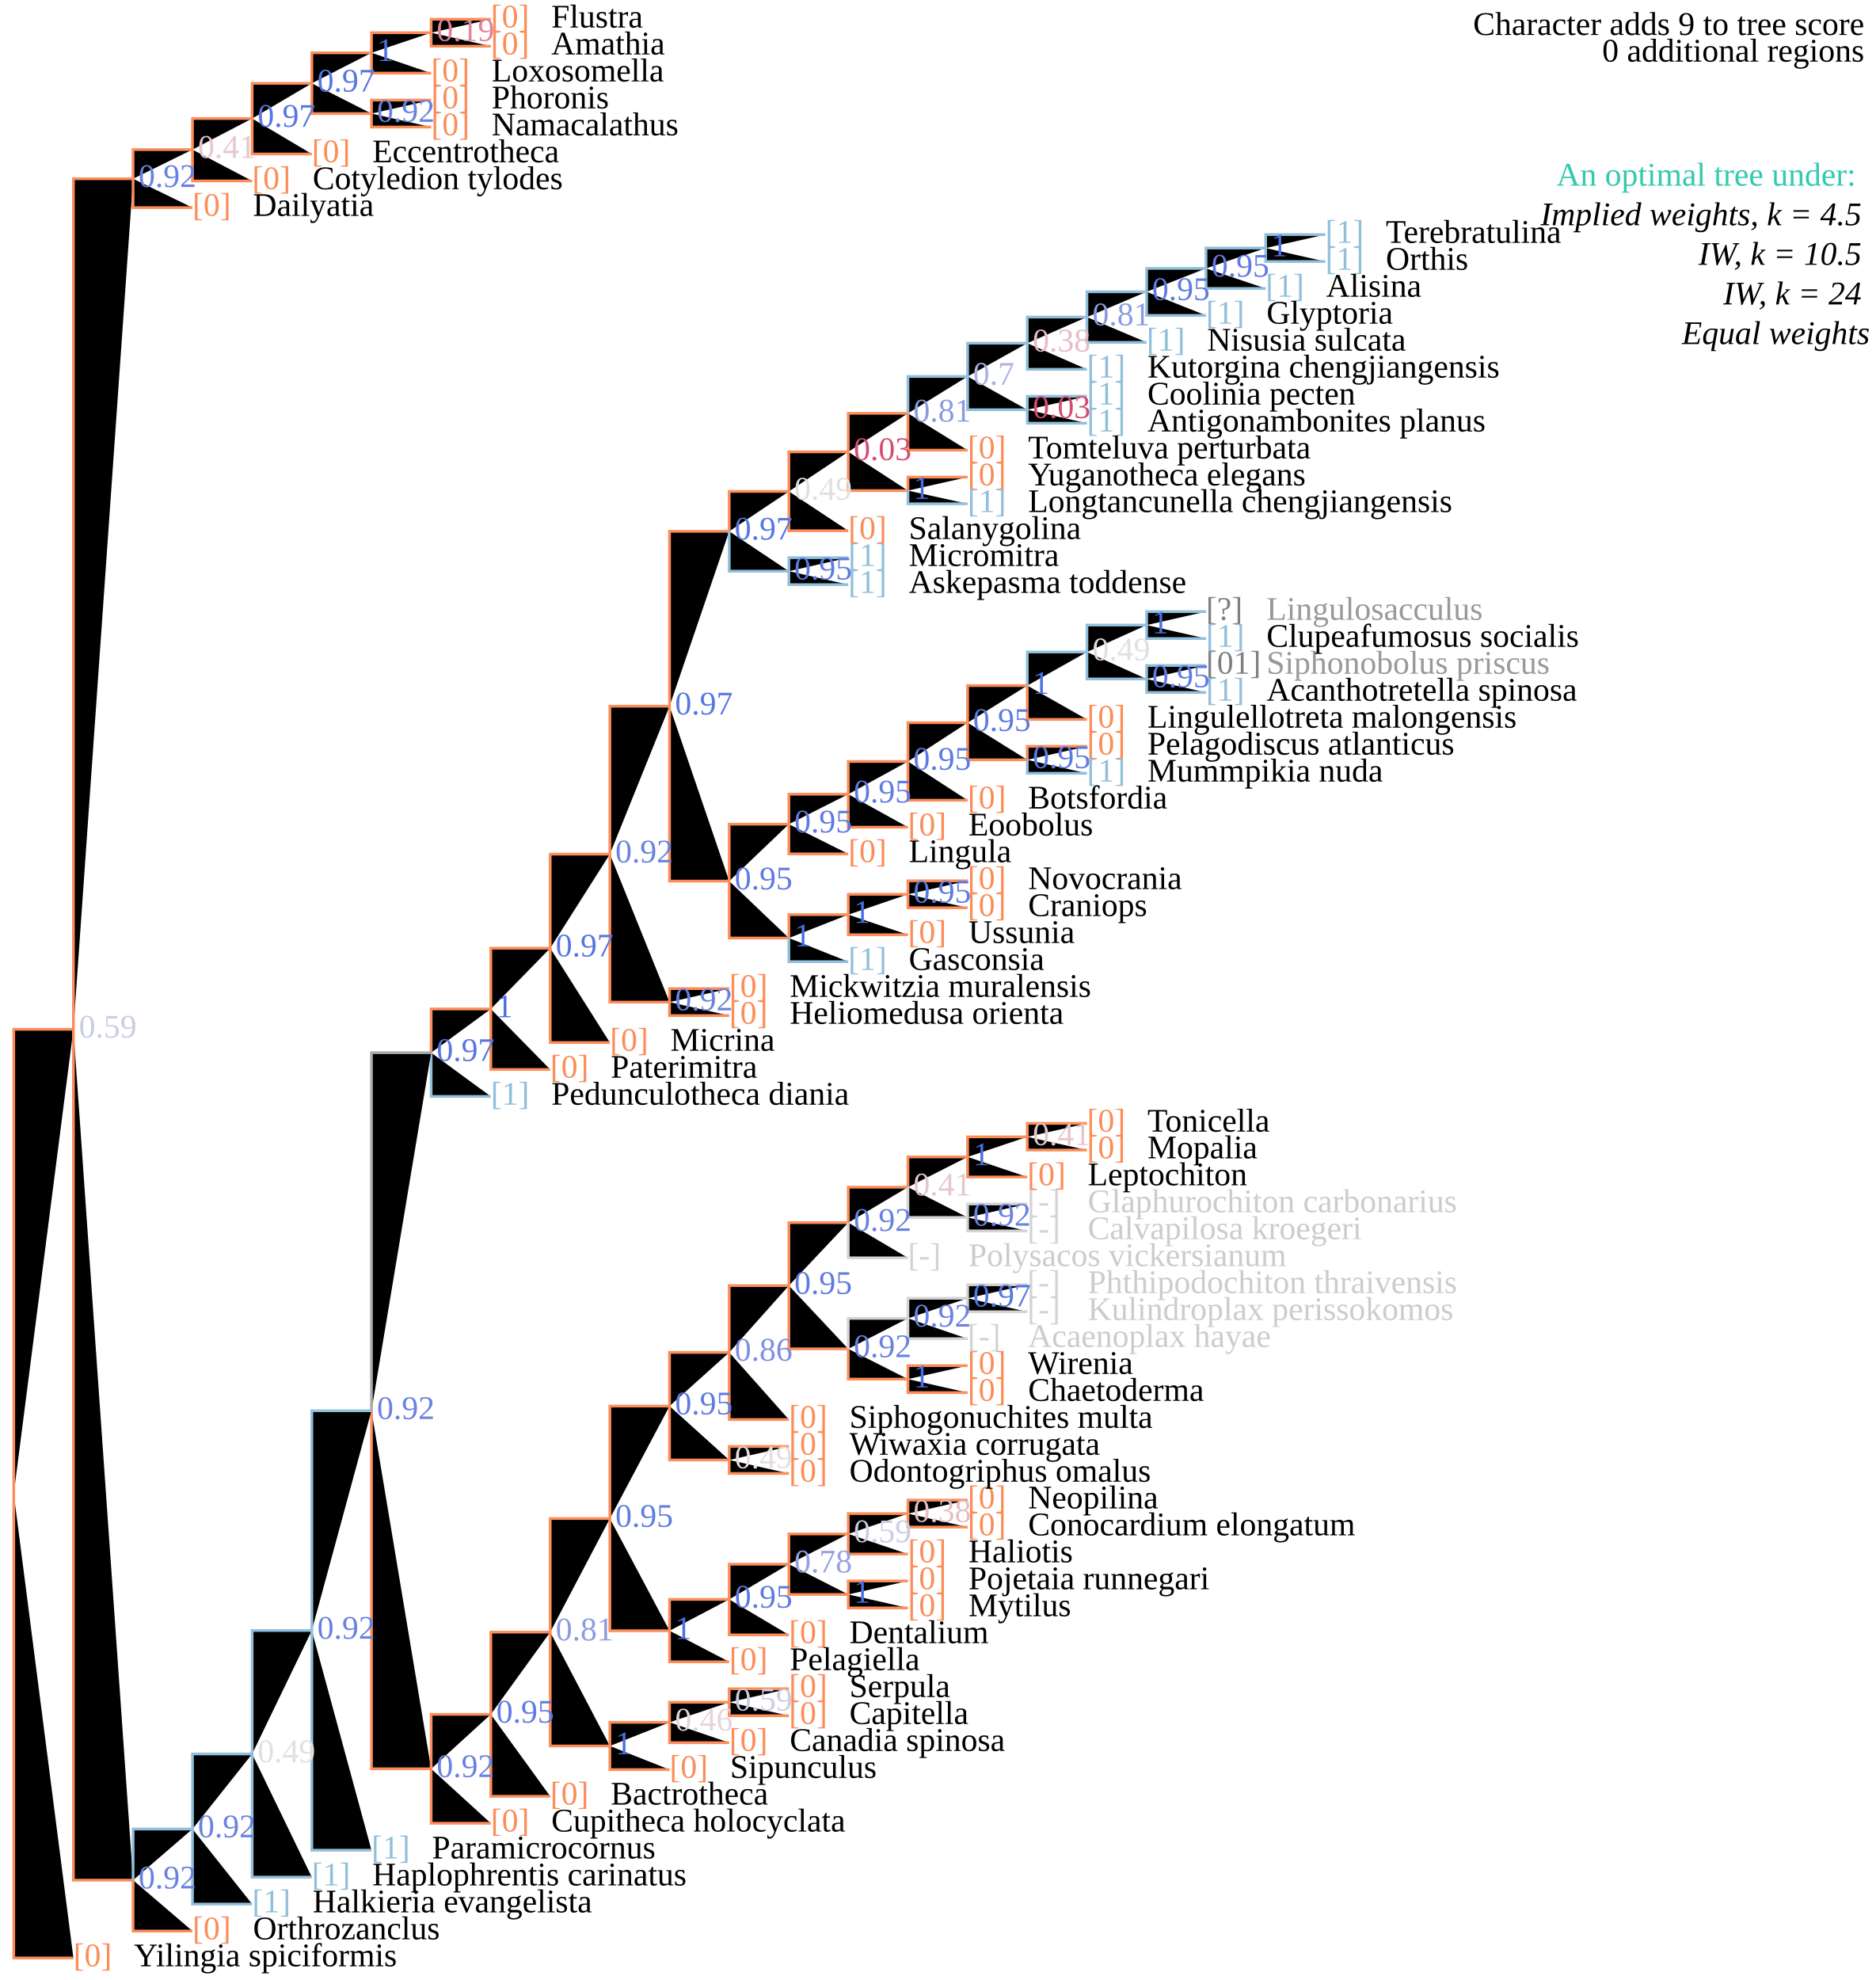
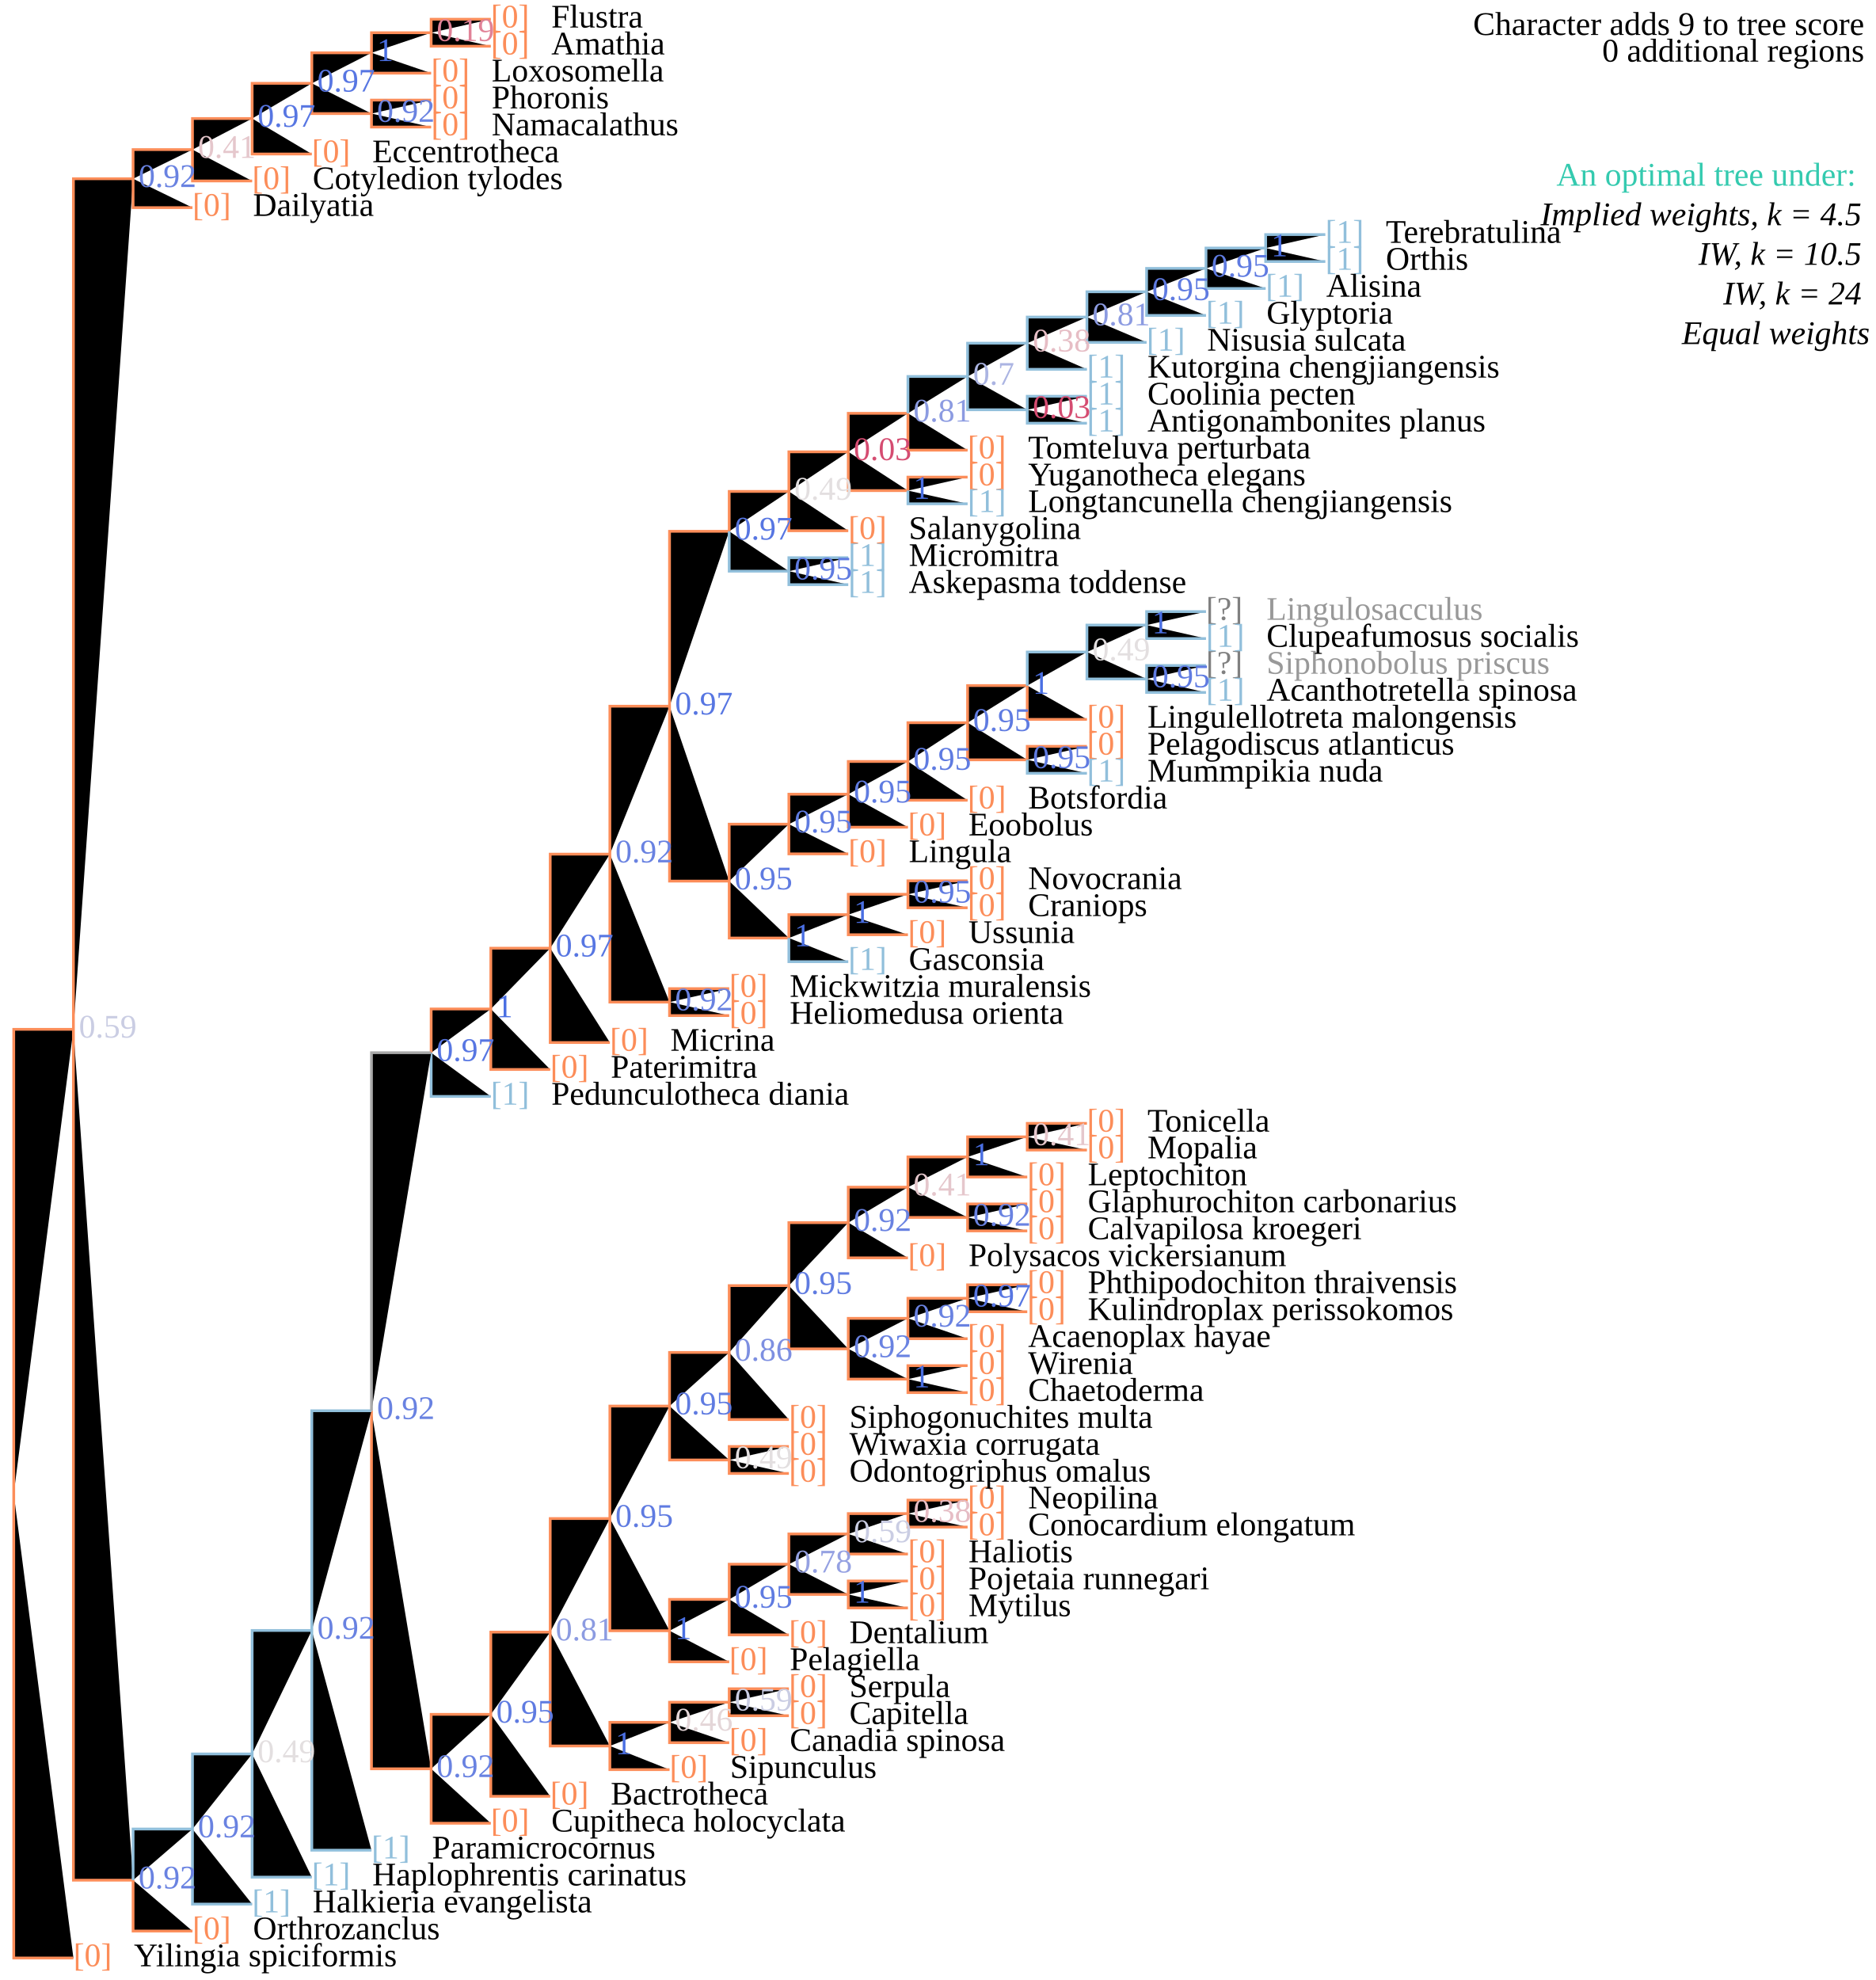
<svg xmlns="http://www.w3.org/2000/svg" version="1.1" viewBox="0 0 682 720" preserveAspectRatio="xMidYMid meet" class="tree" data-char="153">
  <text x="678" y="12.7" text-anchor="end" class="stepsLabel">Character adds <tspan class="score">9</tspan> to tree score</text>
  <text x="678" y="22.4" text-anchor="end" class="stepsLabel">
    <tspan class="score">0</tspan> additional regions</text>
  <text x="678" y="32.1" text-anchor="end" class="stepsLabel" />
  <text x="678" y="51.5" text-anchor="end" class="stepsLabel">
    <tspan dy="16" fill="#34caaf">An optimal tree under:</tspan>
    <tspan x="680" style="font-style:italic" class="notThisAn" dy="1.2em">Implied weights, k = 4.5</tspan>
    <tspan x="680" style="font-style:italic" class="notThisAn" dy="1.2em">IW, k = 10.5</tspan>
    <tspan x="680" style="font-style:italic" class="notThisAn" dy="1.2em">IW, k = 24</tspan>
    <tspan x="680" style="font-style:italic" class="thisAn" dy="1.2em">Equal weights</tspan>
  </text>
  <text x="286.9" y="617.1" fill="#fc8d59" class="flag">[0]</text>
  <text x="308.9" y="617.1" fill="#000" class="taxonLabel">Serpula</text>
  <text x="286.9" y="626.9" fill="#fc8d59" class="flag">[0]</text>
  <text x="308.9" y="626.9" fill="#000" class="taxonLabel">Capitella</text>
  <text x="265.2" y="636.7" fill="#fc8d59" class="flag">[0]</text>
  <text x="287.2" y="636.7" fill="#000" class="taxonLabel">Canadia spinosa</text>
  <text x="243.5" y="646.5" fill="#fc8d59" class="flag">[0]</text>
  <text x="265.5" y="646.5" fill="#000" class="taxonLabel">Sipunculus</text>
  <text x="330.2" y="577.9" fill="#fc8d59" class="flag">[0]</text>
  <text x="352.2" y="577.9" fill="#000" class="taxonLabel">Pojetaia runnegari</text>
  <text x="330.2" y="587.7" fill="#fc8d59" class="flag">[0]</text>
  <text x="352.2" y="587.7" fill="#000" class="taxonLabel">Mytilus</text>
  <text x="351.9" y="548.5" fill="#fc8d59" class="flag">[0]</text>
  <text x="373.9" y="548.5" fill="#000" class="taxonLabel">Neopilina</text>
  <text x="351.9" y="558.3" fill="#fc8d59" class="flag">[0]</text>
  <text x="373.9" y="558.3" fill="#000" class="taxonLabel">Conocardium elongatum</text>
  <text x="330.2" y="568.1" fill="#fc8d59" class="flag">[0]</text>
  <text x="352.2" y="568.1" fill="#000" class="taxonLabel">Haliotis</text>
  <text x="286.9" y="597.5" fill="#fc8d59" class="flag">[0]</text>
  <text x="308.9" y="597.5" fill="#000" class="taxonLabel">Dentalium</text>
  <text x="265.2" y="607.3" fill="#fc8d59" class="flag">[0]</text>
  <text x="287.2" y="607.3" fill="#000" class="taxonLabel">Pelagiella</text>
  <text x="286.9" y="529" fill="#fc8d59" class="flag">[0]</text>
  <text x="308.9" y="529" fill="#000" class="taxonLabel">Wiwaxia corrugata</text>
  <text x="286.9" y="538.8" fill="#fc8d59" class="flag">[0]</text>
  <text x="308.9" y="538.8" fill="#000" class="taxonLabel">Odontogriphus omalus</text>
  <text x="351.9" y="499.6" fill="#fc8d59" class="flag">[0]</text>
  <text x="373.9" y="499.6" fill="#000" class="taxonLabel">Wirenia</text>
  <text x="351.9" y="509.4" fill="#fc8d59" class="flag">[0]</text>
  <text x="373.9" y="509.4" fill="#000" class="taxonLabel">Chaetoderma</text>
-   <text x="373.6" y="470.2" fill="lightgrey" class="flag">[-]</text>
-   <text x="395.6" y="470.2" fill="#ccc" class="taxonLabel">Phthipodochiton thraivensis</text>
-   <text x="373.6" y="480" fill="lightgrey" class="flag">[-]</text>
-   <text x="395.6" y="480" fill="#ccc" class="taxonLabel">Kulindroplax perissokomos</text>
-   <text x="351.9" y="489.8" fill="lightgrey" class="flag">[-]</text>
-   <text x="373.9" y="489.8" fill="#ccc" class="taxonLabel">Acaenoplax hayae</text>
-   <text x="373.6" y="440.8" fill="lightgrey" class="flag">[-]</text>
-   <text x="395.6" y="440.8" fill="#ccc" class="taxonLabel">Glaphurochiton carbonarius</text>
-   <text x="373.6" y="450.6" fill="lightgrey" class="flag">[-]</text>
-   <text x="395.6" y="450.6" fill="#ccc" class="taxonLabel">Calvapilosa kroegeri</text>
+   <text x="373.6" y="470.2" fill="#fc8d59" class="flag">[0]</text>
+   <text x="395.6" y="470.2" fill="#000" class="taxonLabel">Phthipodochiton thraivensis</text>
+   <text x="373.6" y="480" fill="#fc8d59" class="flag">[0]</text>
+   <text x="395.6" y="480" fill="#000" class="taxonLabel">Kulindroplax perissokomos</text>
+   <text x="351.9" y="489.8" fill="#fc8d59" class="flag">[0]</text>
+   <text x="373.9" y="489.8" fill="#000" class="taxonLabel">Acaenoplax hayae</text>
+   <text x="373.6" y="440.8" fill="#fc8d59" class="flag">[0]</text>
+   <text x="395.6" y="440.8" fill="#000" class="taxonLabel">Glaphurochiton carbonarius</text>
+   <text x="373.6" y="450.6" fill="#fc8d59" class="flag">[0]</text>
+   <text x="395.6" y="450.6" fill="#000" class="taxonLabel">Calvapilosa kroegeri</text>
  <text x="395.3" y="411.5" fill="#fc8d59" class="flag">[0]</text>
  <text x="417.3" y="411.5" fill="#000" class="taxonLabel">Tonicella</text>
  <text x="395.3" y="421.2" fill="#fc8d59" class="flag">[0]</text>
  <text x="417.3" y="421.2" fill="#000" class="taxonLabel">Mopalia</text>
  <text x="373.6" y="431" fill="#fc8d59" class="flag">[0]</text>
  <text x="395.6" y="431" fill="#000" class="taxonLabel">Leptochiton</text>
-   <text x="330.2" y="460.4" fill="lightgrey" class="flag">[-]</text>
-   <text x="352.2" y="460.4" fill="#ccc" class="taxonLabel">Polysacos vickersianum</text>
+   <text x="330.2" y="460.4" fill="#fc8d59" class="flag">[0]</text>
+   <text x="352.2" y="460.4" fill="#000" class="taxonLabel">Polysacos vickersianum</text>
  <text x="286.9" y="519.2" fill="#fc8d59" class="flag">[0]</text>
  <text x="308.9" y="519.2" fill="#000" class="taxonLabel">Siphogonuchites multa</text>
  <text x="200.1" y="656.2" fill="#fc8d59" class="flag">[0]</text>
  <text x="222.1" y="656.2" fill="#000" class="taxonLabel">Bactrotheca</text>
  <text x="178.5" y="666" fill="#fc8d59" class="flag">[0]</text>
  <text x="200.5" y="666" fill="#000" class="taxonLabel">Cupitheca holocyclata</text>
  <text x="265.2" y="362.5" fill="#fc8d59" class="flag">[0]</text>
  <text x="287.2" y="362.5" fill="#000" class="taxonLabel">Mickwitzia muralensis</text>
  <text x="265.2" y="372.3" fill="#fc8d59" class="flag">[0]</text>
  <text x="287.2" y="372.3" fill="#000" class="taxonLabel">Heliomedusa orienta</text>
  <text x="351.9" y="323.3" fill="#fc8d59" class="flag">[0]</text>
  <text x="373.9" y="323.3" fill="#000" class="taxonLabel">Novocrania</text>
  <text x="351.9" y="333.1" fill="#fc8d59" class="flag">[0]</text>
  <text x="373.9" y="333.1" fill="#000" class="taxonLabel">Craniops</text>
  <text x="330.2" y="342.9" fill="#fc8d59" class="flag">[0]</text>
  <text x="352.2" y="342.9" fill="#000" class="taxonLabel">Ussunia</text>
  <text x="308.5" y="352.7" fill="#91bfdb" class="flag">[1]</text>
  <text x="330.5" y="352.7" fill="#000" class="taxonLabel">Gasconsia</text>
  <text x="395.3" y="274.4" fill="#fc8d59" class="flag">[0]</text>
  <text x="417.3" y="274.4" fill="#000" class="taxonLabel">Pelagodiscus atlanticus</text>
  <text x="395.3" y="284.2" fill="#91bfdb" class="flag">[1]</text>
  <text x="417.3" y="284.2" fill="#000" class="taxonLabel">Mummpikia nuda</text>
-   <text x="438.6" y="245" fill="grey" class="flag">[01]</text>
+   <text x="438.6" y="245" fill="grey" class="flag">[?]</text>
  <text x="460.6" y="245" fill="#999" class="taxonLabel">Siphonobolus priscus</text>
  <text x="438.6" y="254.8" fill="#91bfdb" class="flag">[1]</text>
  <text x="460.6" y="254.8" fill="#000" class="taxonLabel">Acanthotretella spinosa</text>
  <text x="438.6" y="225.4" fill="grey" class="flag">[?]</text>
  <text x="460.6" y="225.4" fill="#999" class="taxonLabel">Lingulosacculus</text>
  <text x="438.6" y="235.2" fill="#91bfdb" class="flag">[1]</text>
  <text x="460.6" y="235.2" fill="#000" class="taxonLabel">Clupeafumosus socialis</text>
  <text x="395.3" y="264.6" fill="#fc8d59" class="flag">[0]</text>
  <text x="417.3" y="264.6" fill="#000" class="taxonLabel">Lingulellotreta malongensis</text>
  <text x="351.9" y="294" fill="#fc8d59" class="flag">[0]</text>
  <text x="373.9" y="294" fill="#000" class="taxonLabel">Botsfordia</text>
  <text x="330.2" y="303.8" fill="#fc8d59" class="flag">[0]</text>
  <text x="352.2" y="303.8" fill="#000" class="taxonLabel">Eoobolus</text>
  <text x="308.5" y="313.5" fill="#fc8d59" class="flag">[0]</text>
  <text x="330.5" y="313.5" fill="#000" class="taxonLabel">Lingula</text>
  <text x="308.5" y="205.8" fill="#91bfdb" class="flag">[1]</text>
  <text x="330.5" y="205.8" fill="#000" class="taxonLabel">Micromitra</text>
  <text x="308.5" y="215.6" fill="#91bfdb" class="flag">[1]</text>
  <text x="330.5" y="215.6" fill="#000" class="taxonLabel">Askepasma toddense</text>
  <text x="351.9" y="176.5" fill="#fc8d59" class="flag">[0]</text>
  <text x="373.9" y="176.5" fill="#000" class="taxonLabel">Yuganotheca elegans</text>
  <text x="351.9" y="186.2" fill="#91bfdb" class="flag">[1]</text>
  <text x="373.9" y="186.2" fill="#000" class="taxonLabel">Longtancunella chengjiangensis</text>
  <text x="395.3" y="147.1" fill="#91bfdb" class="flag">[1]</text>
  <text x="417.3" y="147.1" fill="#000" class="taxonLabel">Coolinia pecten</text>
  <text x="395.3" y="156.9" fill="#91bfdb" class="flag">[1]</text>
  <text x="417.3" y="156.9" fill="#000" class="taxonLabel">Antigonambonites planus</text>
  <text x="482" y="88.3" fill="#91bfdb" class="flag">[1]</text>
  <text x="504" y="88.3" fill="#000" class="taxonLabel">Terebratulina</text>
  <text x="482" y="98.1" fill="#91bfdb" class="flag">[1]</text>
  <text x="504" y="98.1" fill="#000" class="taxonLabel">Orthis</text>
  <text x="460.3" y="107.9" fill="#91bfdb" class="flag">[1]</text>
  <text x="482.3" y="107.9" fill="#000" class="taxonLabel">Alisina</text>
  <text x="438.6" y="117.7" fill="#91bfdb" class="flag">[1]</text>
  <text x="460.6" y="117.7" fill="#000" class="taxonLabel">Glyptoria</text>
  <text x="417" y="127.5" fill="#91bfdb" class="flag">[1]</text>
  <text x="439" y="127.5" fill="#000" class="taxonLabel">Nisusia sulcata</text>
  <text x="395.3" y="137.3" fill="#91bfdb" class="flag">[1]</text>
  <text x="417.3" y="137.3" fill="#000" class="taxonLabel">Kutorgina chengjiangensis</text>
  <text x="351.9" y="166.7" fill="#fc8d59" class="flag">[0]</text>
  <text x="373.9" y="166.7" fill="#000" class="taxonLabel">Tomteluva perturbata</text>
  <text x="308.5" y="196" fill="#fc8d59" class="flag">[0]</text>
  <text x="330.5" y="196" fill="#000" class="taxonLabel">Salanygolina</text>
  <text x="221.8" y="382.1" fill="#fc8d59" class="flag">[0]</text>
  <text x="243.8" y="382.1" fill="#000" class="taxonLabel">Micrina</text>
  <text x="200.1" y="391.9" fill="#fc8d59" class="flag">[0]</text>
  <text x="222.1" y="391.9" fill="#000" class="taxonLabel">Paterimitra</text>
  <text x="178.5" y="401.7" fill="#91bfdb" class="flag">[1]</text>
  <text x="200.5" y="401.7" fill="#000" class="taxonLabel">Pedunculotheca diania</text>
  <text x="135.1" y="675.8" fill="#91bfdb" class="flag">[1]</text>
  <text x="157.1" y="675.8" fill="#000" class="taxonLabel">Paramicrocornus</text>
  <text x="113.4" y="685.6" fill="#91bfdb" class="flag">[1]</text>
  <text x="135.4" y="685.6" fill="#000" class="taxonLabel">Haplophrentis carinatus</text>
  <text x="91.7" y="695.4" fill="#91bfdb" class="flag">[1]</text>
  <text x="113.7" y="695.4" fill="#000" class="taxonLabel">Halkieria evangelista</text>
  <text x="70" y="705.2" fill="#fc8d59" class="flag">[0]</text>
  <text x="92" y="705.2" fill="#000" class="taxonLabel">Orthrozanclus</text>
  <text x="156.8" y="39.4" fill="#fc8d59" class="flag">[0]</text>
  <text x="178.8" y="39.4" fill="#000" class="taxonLabel">Phoronis</text>
  <text x="156.8" y="49.2" fill="#fc8d59" class="flag">[0]</text>
  <text x="178.8" y="49.2" fill="#000" class="taxonLabel">Namacalathus</text>
  <text x="178.5" y="10" fill="#fc8d59" class="flag">[0]</text>
  <text x="200.5" y="10" fill="#000" class="taxonLabel">Flustra</text>
  <text x="178.5" y="19.8" fill="#fc8d59" class="flag">[0]</text>
  <text x="200.5" y="19.8" fill="#000" class="taxonLabel">Amathia</text>
  <text x="156.8" y="29.6" fill="#fc8d59" class="flag">[0]</text>
  <text x="178.8" y="29.6" fill="#000" class="taxonLabel">Loxosomella</text>
  <text x="113.4" y="59" fill="#fc8d59" class="flag">[0]</text>
  <text x="135.4" y="59" fill="#000" class="taxonLabel">Eccentrotheca</text>
  <text x="91.7" y="68.8" fill="#fc8d59" class="flag">[0]</text>
  <text x="113.7" y="68.8" fill="#000" class="taxonLabel">Cotyledion tylodes</text>
  <text x="70" y="78.5" fill="#fc8d59" class="flag">[0]</text>
  <text x="92" y="78.5" fill="#000" class="taxonLabel">Dailyatia</text>
  <text x="26.7" y="715" fill="#fc8d59" class="flag">[0]</text>
  <text x="48.7" y="715" fill="#000" class="taxonLabel">Yilingia spiciformis</text>
-   <path d="M5,543.2V374.3H26.7M26.7,374.3V65H48.4M48.4,65V54.4H70M70,54.4V43.1H91.7M91.7,43.1V30.3H113.4M113.4,30.3V19.2H135.1M135.1,19.2V11.9H156.8M156.8,11.9V7H178.5M156.8,11.9V16.8H178.5M135.1,19.2V26.6H156.8M113.4,30.3V41.3H135.1M135.1,41.3V36.4H156.8M135.1,41.3V46.2H156.8M91.7,43.1V56H113.4M70,54.4V65.8H91.7M48.4,65V75.5H70M26.7,374.3V683.7H48.4M156.8,382.8V366.9H178.5M178.5,366.9V344.8H200.1M200.1,344.8V310.6H221.8M221.8,310.6V256.8H243.5M243.5,256.8V193.2H265.2M265.2,193.2V178.7H286.9M286.9,178.7V164.3H308.5M308.5,164.3V150.3H330.2M330.2,150.3V163.7H351.9M308.5,164.3V178.4H330.2M330.2,178.4V173.5H351.9M286.9,178.7V193H308.5M243.5,256.8V320.4H265.2M265.2,320.4V299.7H286.9M286.9,299.7V288.8H308.5M308.5,288.8V276.9H330.2M330.2,276.9V262.8H351.9M351.9,262.8V249.3H373.6M373.6,249.3V261.6H395.3M351.9,262.8V276.3H373.6M373.6,276.3V271.4H395.3M330.2,276.9V291H351.9M308.5,288.8V300.8H330.2M286.9,299.7V310.5H308.5M265.2,320.4V341.1H286.9M286.9,341.1V332.6H308.5M308.5,332.6V325.2H330.2M330.2,325.2V320.3H351.9M330.2,325.2V330.1H351.9M308.5,332.6V339.9H330.2M221.8,310.6V364.4H243.5M243.5,364.4V359.5H265.2M243.5,364.4V369.3H265.2M200.1,344.8V379.1H221.8M178.5,366.9V388.9H200.1M135.1,513V643.2H156.8M156.8,643.2V623.4H178.5M178.5,623.4V593.5H200.1M200.1,593.5V552.2H221.8M221.8,552.2V511.3H243.5M243.5,511.3V491.8H265.2M265.2,491.8V467.5H286.9M286.9,467.5V444.6H308.5M308.5,444.6V431.7H330.2M330.2,431.7V420.7H351.9M351.9,420.7V413.4H373.6M373.6,413.4V408.5H395.3M373.6,413.4V418.2H395.3M351.9,420.7V428H373.6M286.9,467.5V490.5H308.5M308.5,490.5V501.5H330.2M330.2,501.5V496.6H351.9M330.2,501.5V506.4H351.9M265.2,491.8V516.2H286.9M243.5,511.3V530.9H265.2M265.2,530.9V526H286.9M265.2,530.9V535.8H286.9M221.8,552.2V593H243.5M243.5,593V581.6H265.2M265.2,581.6V568.8H286.9M286.9,568.8V557.8H308.5M308.5,557.8V550.4H330.2M330.2,550.4V545.5H351.9M330.2,550.4V555.3H351.9M308.5,557.8V565.1H330.2M286.9,568.8V579.8H308.5M308.5,579.8V574.9H330.2M308.5,579.8V584.7H330.2M265.2,581.6V594.5H286.9M243.5,593V604.3H265.2M200.1,593.5V634.9H221.8M221.8,634.9V626.3H243.5M243.5,626.3V619H265.2M265.2,619V614.1H286.9M265.2,619V623.9H286.9M243.5,626.3V633.7H265.2M221.8,634.9V643.5H243.5M178.5,623.4V653.2H200.1M156.8,643.2V663H178.5M48.4,683.7V702.2H70M5,543.2V712H26.7" stroke="#fc8d59" />
+   <path d="M5,543.2V374.3H26.7M26.7,374.3V65H48.4M48.4,65V54.4H70M70,54.4V43.1H91.7M91.7,43.1V30.3H113.4M113.4,30.3V19.2H135.1M135.1,19.2V11.9H156.8M156.8,11.9V7H178.5M156.8,11.9V16.8H178.5M135.1,19.2V26.6H156.8M113.4,30.3V41.3H135.1M135.1,41.3V36.4H156.8M135.1,41.3V46.2H156.8M91.7,43.1V56H113.4M70,54.4V65.8H91.7M48.4,65V75.5H70M26.7,374.3V683.7H48.4M156.8,382.8V366.9H178.5M178.5,366.9V344.8H200.1M200.1,344.8V310.6H221.8M221.8,310.6V256.8H243.5M243.5,256.8V193.2H265.2M265.2,193.2V178.7H286.9M286.9,178.7V164.3H308.5M308.5,164.3V150.3H330.2M330.2,150.3V163.7H351.9M308.5,164.3V178.4H330.2M330.2,178.4V173.5H351.9M286.9,178.7V193H308.5M243.5,256.8V320.4H265.2M265.2,320.4V299.7H286.9M286.9,299.7V288.8H308.5M308.5,288.8V276.9H330.2M330.2,276.9V262.8H351.9M351.9,262.8V249.3H373.6M373.6,249.3V261.6H395.3M351.9,262.8V276.3H373.6M373.6,276.3V271.4H395.3M330.2,276.9V291H351.9M308.5,288.8V300.8H330.2M286.9,299.7V310.5H308.5M265.2,320.4V341.1H286.9M286.9,341.1V332.6H308.5M308.5,332.6V325.2H330.2M330.2,325.2V320.3H351.9M330.2,325.2V330.1H351.9M308.5,332.6V339.9H330.2M221.8,310.6V364.4H243.5M243.5,364.4V359.5H265.2M243.5,364.4V369.3H265.2M200.1,344.8V379.1H221.8M178.5,366.9V388.9H200.1M135.1,513V643.2H156.8M156.8,643.2V623.4H178.5M178.5,623.4V593.5H200.1M200.1,593.5V552.2H221.8M221.8,552.2V511.3H243.5M243.5,511.3V491.8H265.2M265.2,491.8V467.5H286.9M286.9,467.5V444.6H308.5M308.5,444.6V431.7H330.2M330.2,431.7V420.7H351.9M351.9,420.7V413.4H373.6M373.6,413.4V408.5H395.3M373.6,413.4V418.2H395.3M351.9,420.7V428H373.6M330.2,431.7V442.7H351.9M351.9,442.7V437.8H373.6M351.9,442.7V447.6H373.6M308.5,444.6V457.4H330.2M286.9,467.5V490.5H308.5M308.5,490.5V479.4H330.2M330.2,479.4V472.1H351.9M351.9,472.1V467.2H373.6M351.9,472.1V477H373.6M330.2,479.4V486.8H351.9M308.5,490.5V501.5H330.2M330.2,501.5V496.6H351.9M330.2,501.5V506.4H351.9M265.2,491.8V516.2H286.9M243.5,511.3V530.9H265.2M265.2,530.9V526H286.9M265.2,530.9V535.8H286.9M221.8,552.2V593H243.5M243.5,593V581.6H265.2M265.2,581.6V568.8H286.9M286.9,568.8V557.8H308.5M308.5,557.8V550.4H330.2M330.2,550.4V545.5H351.9M330.2,550.4V555.3H351.9M308.5,557.8V565.1H330.2M286.9,568.8V579.8H308.5M308.5,579.8V574.9H330.2M308.5,579.8V584.7H330.2M265.2,581.6V594.5H286.9M243.5,593V604.3H265.2M200.1,593.5V634.9H221.8M221.8,634.9V626.3H243.5M243.5,626.3V619H265.2M265.2,619V614.1H286.9M265.2,619V623.9H286.9M243.5,626.3V633.7H265.2M221.8,634.9V643.5H243.5M178.5,623.4V653.2H200.1M156.8,643.2V663H178.5M48.4,683.7V702.2H70M5,543.2V712H26.7" stroke="#fc8d59" />
  <path d="M48.4,683.7V665.1H70M70,665.1V637.8H91.7M91.7,637.8V592.9H113.4M113.4,592.9V513H135.1M330.2,150.3V136.9H351.9M351.9,136.9V124.8H373.6M373.6,124.8V115.3H395.3M395.3,115.3V106.1H417M417,106.1V97.6H438.6M438.6,97.6V90.2H460.3M460.3,90.2V85.3H482M460.3,90.2V95.1H482M438.6,97.6V104.9H460.3M417,106.1V114.7H438.6M395.3,115.3V124.5H417M373.6,124.8V134.3H395.3M351.9,136.9V149H373.6M373.6,149V144.1H395.3M373.6,149V153.9H395.3M330.2,178.4V183.2H351.9M265.2,193.2V207.7H286.9M286.9,207.7V202.8H308.5M286.9,207.7V212.6H308.5M373.6,249.3V237.1H395.3M395.3,237.1V227.3H417M417,227.3V222.4H438.6M417,227.3V232.2H438.6M395.3,237.1V246.9H417M417,246.9V242H438.6M417,246.9V251.8H438.6M373.6,276.3V281.2H395.3M286.9,341.1V349.7H308.5M156.8,382.8V398.7H178.5M113.4,592.9V672.8H135.1M91.7,637.8V682.6H113.4M70,665.1V692.4H91.7" stroke="#91bfdb" />
  <path d="M135.1,513V382.8H156.8" stroke="darkgrey" />
-   <path d="M330.2,431.7V442.7H351.9M351.9,442.7V437.8H373.6M351.9,442.7V447.6H373.6M308.5,444.6V457.4H330.2M308.5,490.5V479.4H330.2M330.2,479.4V472.1H351.9M351.9,472.1V467.2H373.6M351.9,472.1V477H373.6M330.2,479.4V486.8H351.9" stroke="lightgrey" class="inapplicable" />
  <text x="28.7" y="377.3" class="node" fill="#CACDE3">0.59</text>
  <text x="50.4" y="68" class="node" fill="#6982E1">0.92</text>
  <text x="72" y="57.4" class="node" fill="#E5C7CC">0.41</text>
  <text x="93.7" y="46.1" class="node" fill="#5776E2">0.97</text>
  <text x="115.4" y="33.3" class="node" fill="#5776E2">0.97</text>
  <text x="137.1" y="22.2" class="node" fill="#4A6FE3">1</text>
  <text x="158.8" y="14.9" class="node" fill="#E18297">0.19</text>
  <text x="137.1" y="44.3" class="node" fill="#6982E1">0.92</text>
  <text x="50.4" y="686.7" class="node" fill="#6982E1">0.92</text>
  <text x="72" y="668.1" class="node" fill="#6982E1">0.92</text>
  <text x="93.7" y="640.8" class="node" fill="#E3DFE0">0.49</text>
  <text x="115.4" y="595.9" class="node" fill="#6982E1">0.92</text>
  <text x="137.1" y="516" class="node" fill="#6982E1">0.92</text>
  <text x="158.8" y="385.8" class="node" fill="#5776E2">0.97</text>
  <text x="180.5" y="369.9" class="node" fill="#4A6FE3">1</text>
  <text x="202.1" y="347.8" class="node" fill="#5776E2">0.97</text>
  <text x="223.8" y="313.6" class="node" fill="#6982E1">0.92</text>
  <text x="245.5" y="259.8" class="node" fill="#5776E2">0.97</text>
  <text x="267.2" y="196.2" class="node" fill="#5776E2">0.97</text>
  <text x="288.9" y="181.7" class="node" fill="#E3DFE0">0.49</text>
  <text x="310.5" y="167.3" class="node" fill="#D54C71">0.03</text>
  <text x="332.2" y="153.3" class="node" fill="#8C9BE1">0.81</text>
  <text x="353.9" y="139.9" class="node" fill="#ABB4E2">0.7</text>
  <text x="375.6" y="127.8" class="node" fill="#E6BDC5">0.38</text>
  <text x="397.3" y="118.3" class="node" fill="#8C9BE1">0.81</text>
  <text x="419" y="109.1" class="node" fill="#5F7BE1">0.95</text>
  <text x="440.6" y="100.6" class="node" fill="#5F7BE1">0.95</text>
  <text x="462.3" y="93.2" class="node" fill="#4A6FE3">1</text>
  <text x="375.6" y="152" class="node" fill="#D54C71">0.03</text>
  <text x="332.2" y="181.4" class="node" fill="#4A6FE3">1</text>
  <text x="288.9" y="210.7" class="node" fill="#5F7BE1">0.95</text>
  <text x="267.2" y="323.4" class="node" fill="#5F7BE1">0.95</text>
  <text x="288.9" y="302.7" class="node" fill="#5F7BE1">0.95</text>
  <text x="310.5" y="291.8" class="node" fill="#5F7BE1">0.95</text>
  <text x="332.2" y="279.9" class="node" fill="#5F7BE1">0.95</text>
  <text x="353.9" y="265.8" class="node" fill="#5F7BE1">0.95</text>
  <text x="375.6" y="252.3" class="node" fill="#4A6FE3">1</text>
  <text x="397.3" y="240.1" class="node" fill="#E3DFE0">0.49</text>
  <text x="419" y="230.3" class="node" fill="#4A6FE3">1</text>
  <text x="419" y="249.9" class="node" fill="#5F7BE1">0.95</text>
  <text x="375.6" y="279.3" class="node" fill="#5F7BE1">0.95</text>
  <text x="288.9" y="344.1" class="node" fill="#4A6FE3">1</text>
  <text x="310.5" y="335.6" class="node" fill="#4A6FE3">1</text>
  <text x="332.2" y="328.2" class="node" fill="#5F7BE1">0.95</text>
  <text x="245.5" y="367.4" class="node" fill="#6982E1">0.92</text>
  <text x="158.8" y="646.2" class="node" fill="#6982E1">0.92</text>
  <text x="180.5" y="626.4" class="node" fill="#5F7BE1">0.95</text>
  <text x="202.1" y="596.5" class="node" fill="#8C9BE1">0.81</text>
  <text x="223.8" y="555.2" class="node" fill="#5F7BE1">0.95</text>
  <text x="245.5" y="514.3" class="node" fill="#5F7BE1">0.95</text>
  <text x="267.2" y="494.8" class="node" fill="#7D8FE1">0.86</text>
  <text x="288.9" y="470.5" class="node" fill="#5F7BE1">0.95</text>
  <text x="310.5" y="447.6" class="node" fill="#6982E1">0.92</text>
  <text x="332.2" y="434.7" class="node" fill="#E5C7CC">0.41</text>
  <text x="353.9" y="423.7" class="node" fill="#4A6FE3">1</text>
  <text x="375.6" y="416.4" class="node" fill="#E5C7CC">0.41</text>
  <text x="353.9" y="445.7" class="node" fill="#6982E1">0.92</text>
  <text x="310.5" y="493.5" class="node" fill="#6982E1">0.92</text>
  <text x="332.2" y="482.4" class="node" fill="#6982E1">0.92</text>
  <text x="353.9" y="475.1" class="node" fill="#5776E2">0.97</text>
  <text x="332.2" y="504.5" class="node" fill="#4A6FE3">1</text>
  <text x="267.2" y="533.9" class="node" fill="#E3DFE0">0.49</text>
  <text x="245.5" y="596" class="node" fill="#4A6FE3">1</text>
  <text x="267.2" y="584.6" class="node" fill="#5F7BE1">0.95</text>
  <text x="288.9" y="571.8" class="node" fill="#95A1E2">0.78</text>
  <text x="310.5" y="560.8" class="node" fill="#CACDE3">0.59</text>
  <text x="332.2" y="553.4" class="node" fill="#E6BDC5">0.38</text>
  <text x="310.5" y="582.8" class="node" fill="#4A6FE3">1</text>
  <text x="223.8" y="637.9" class="node" fill="#4A6FE3">1</text>
  <text x="245.5" y="629.3" class="node" fill="#E4D6D8">0.46</text>
  <text x="267.2" y="622" class="node" fill="#CACDE3">0.59</text>
</svg>
